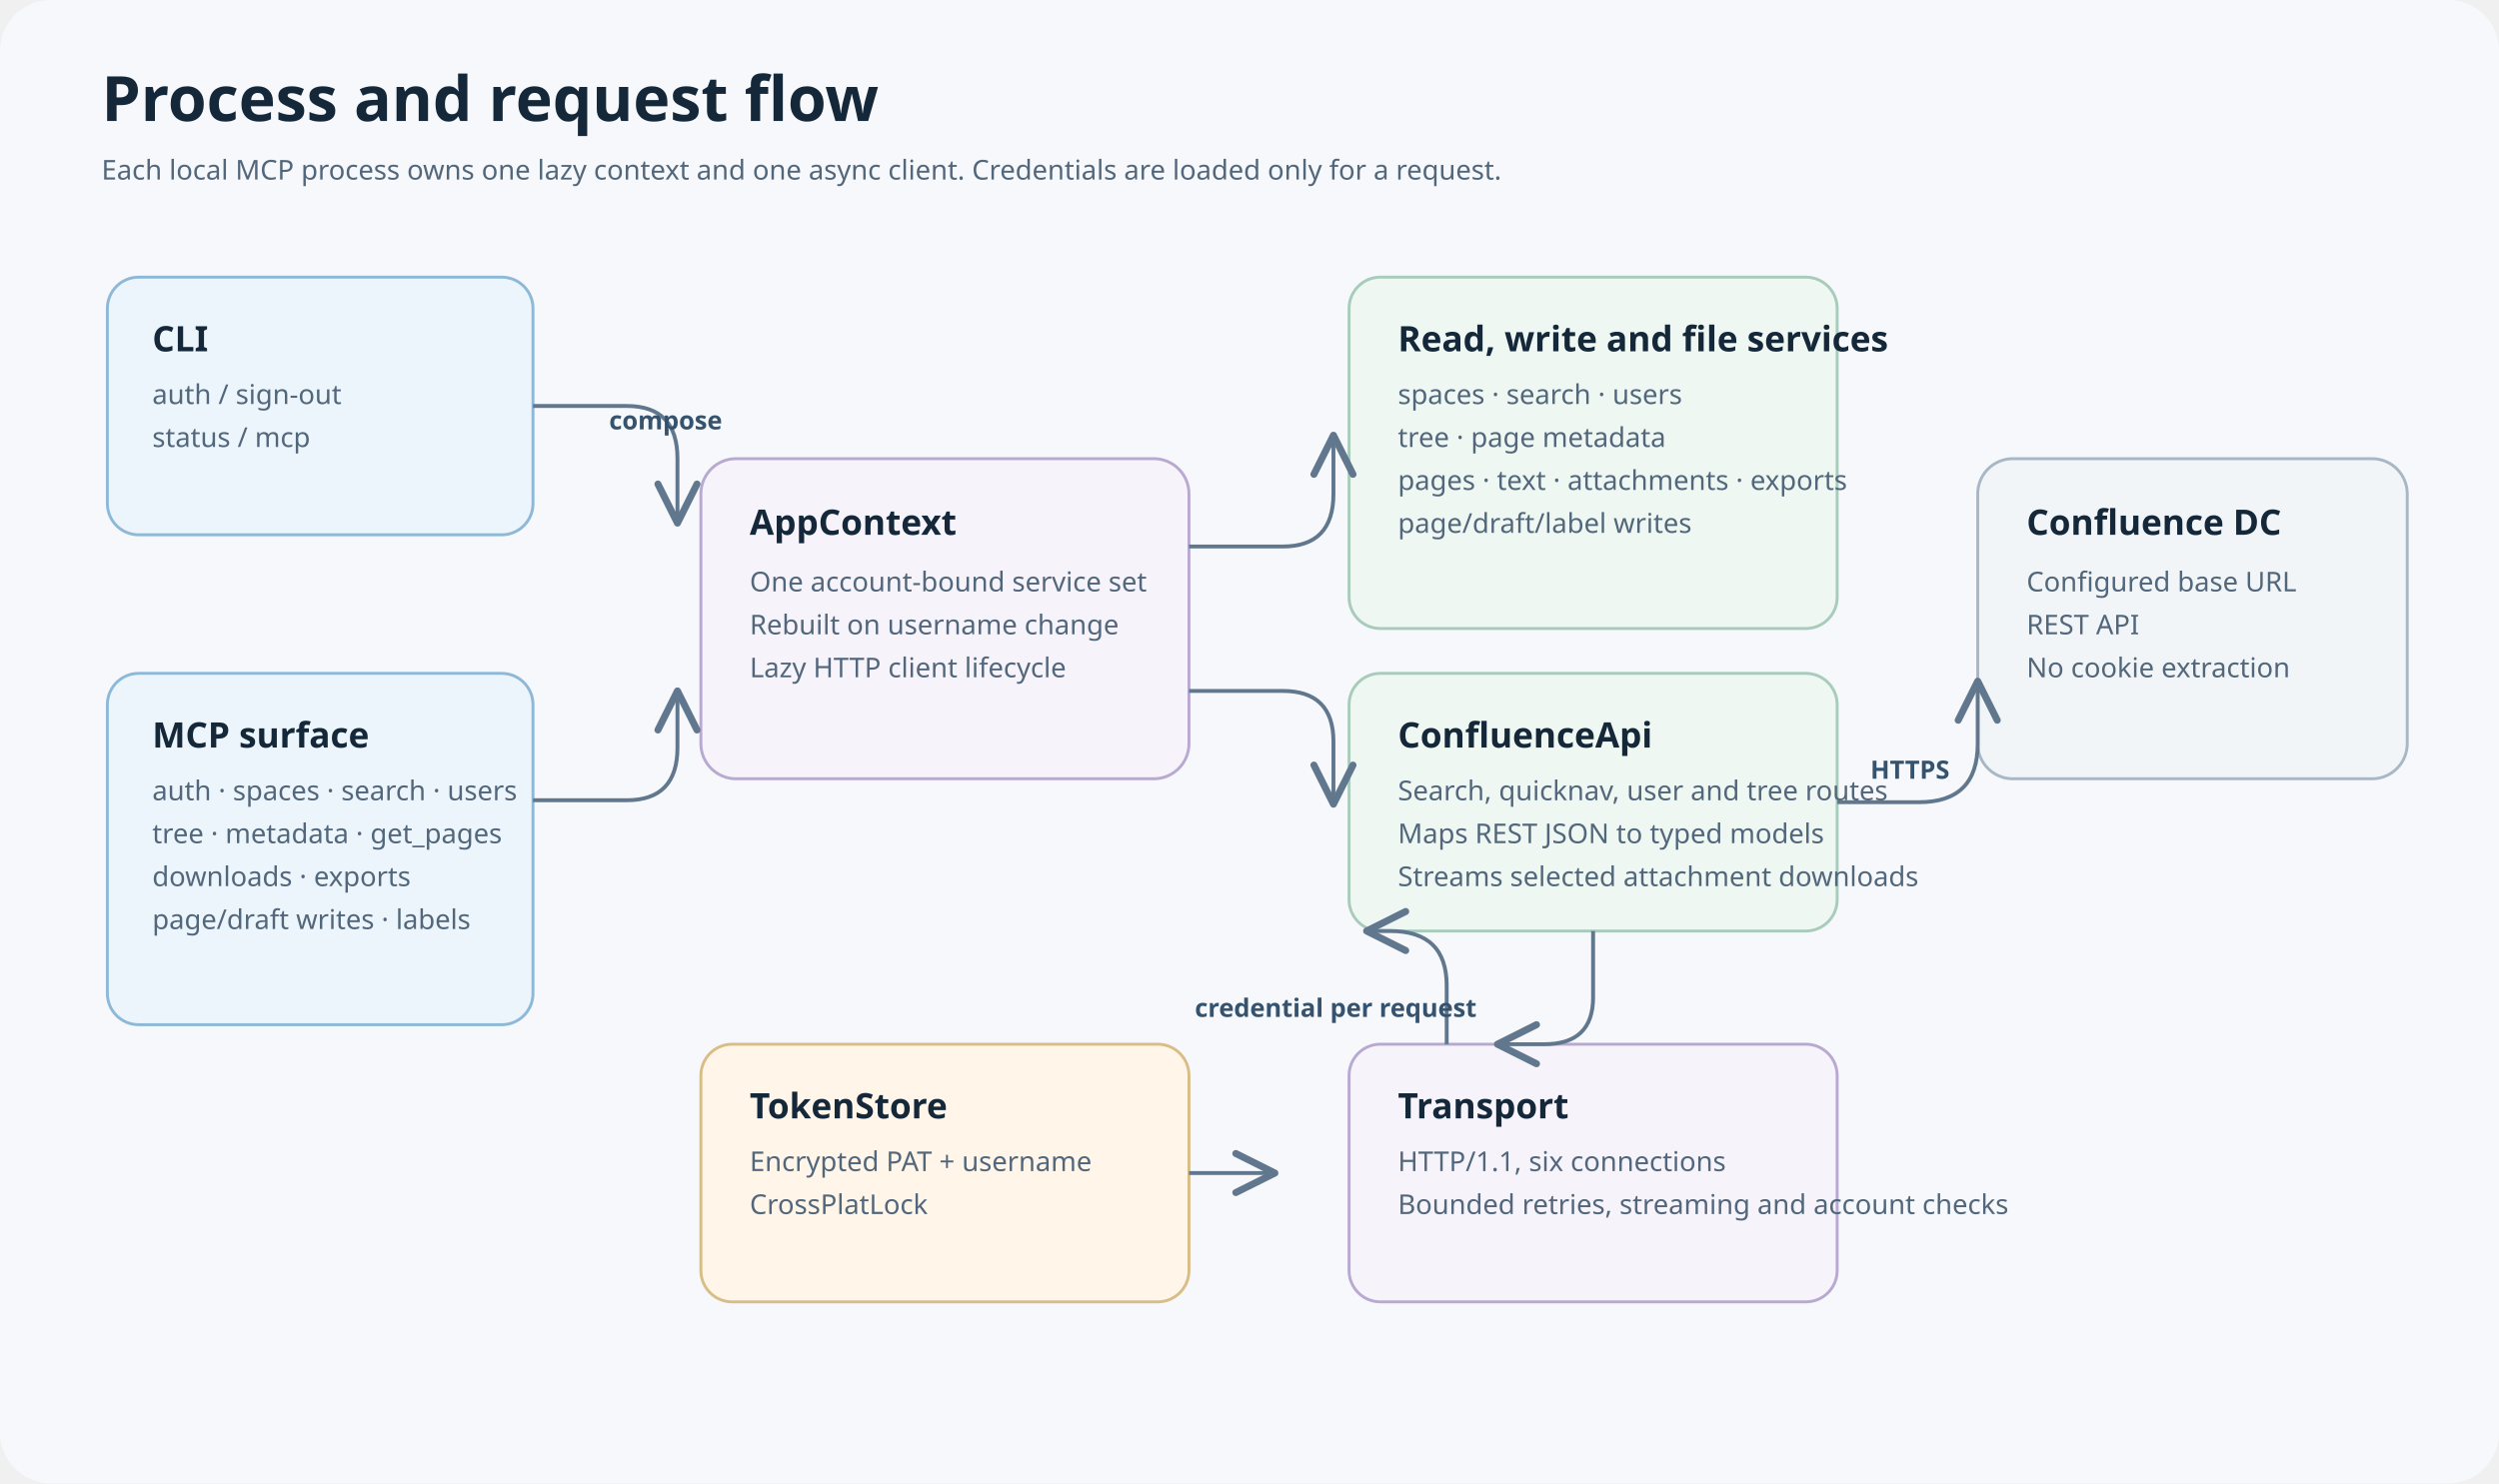
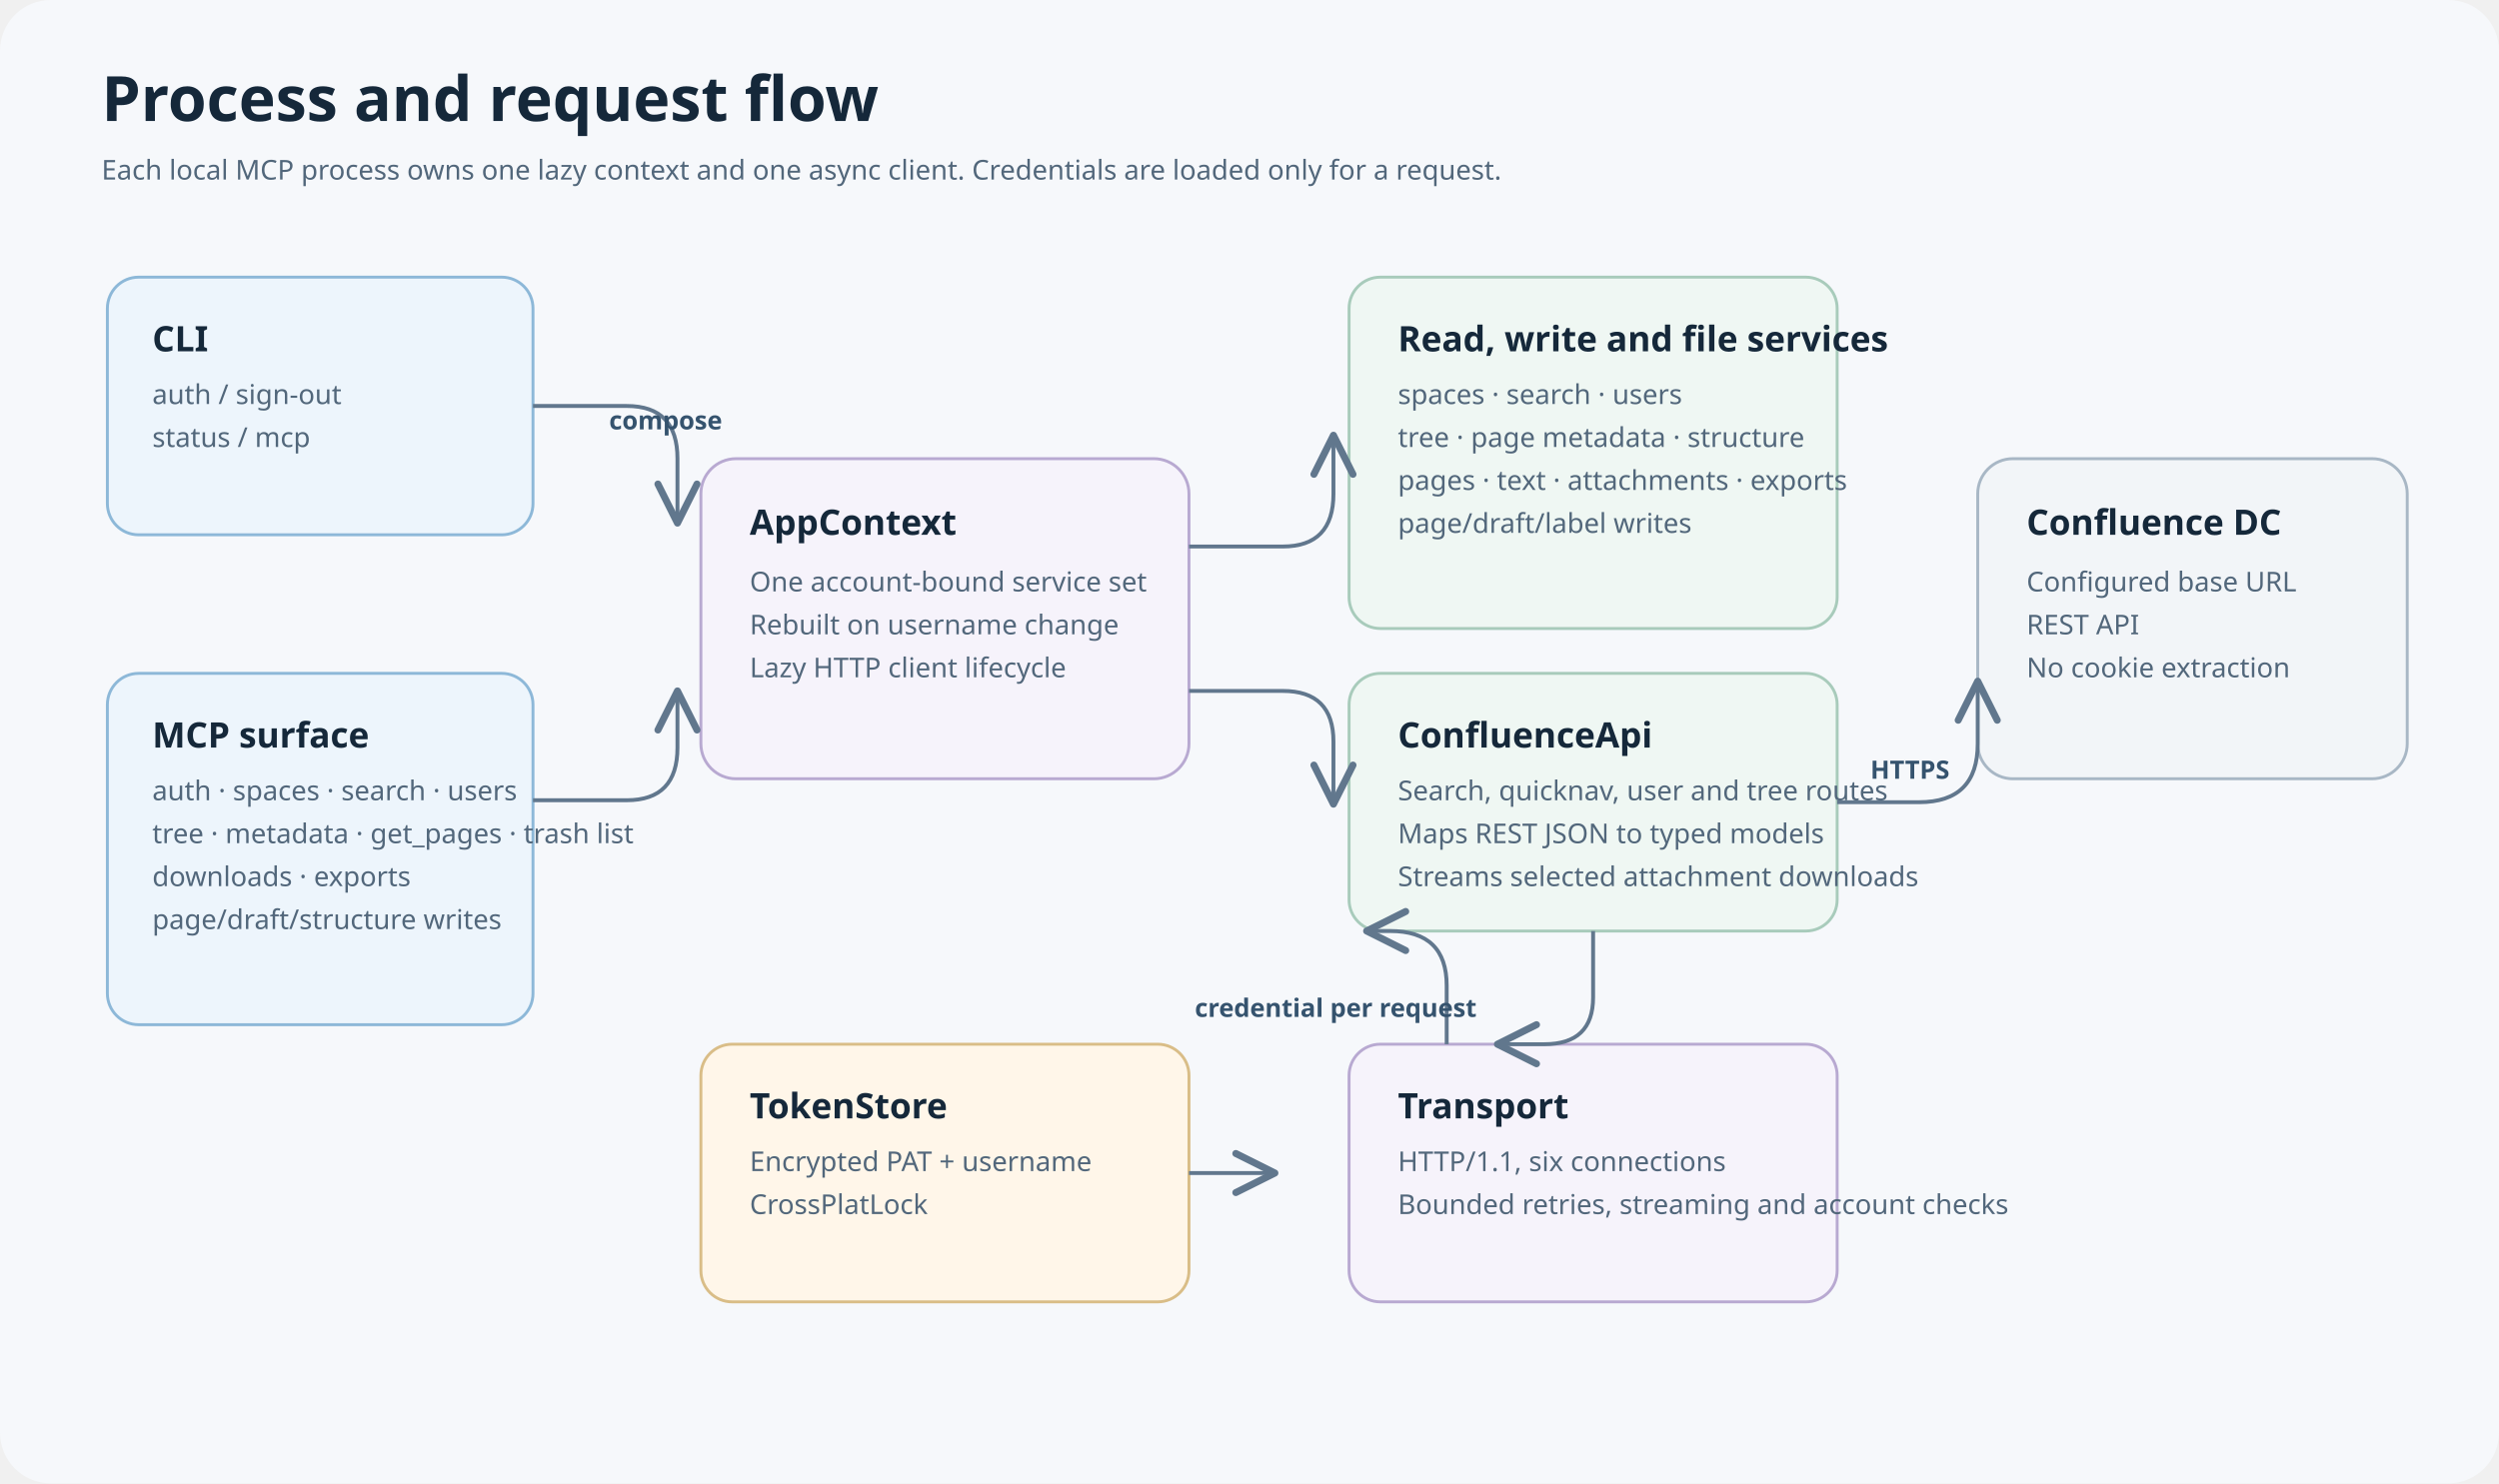
<svg xmlns="http://www.w3.org/2000/svg" viewBox="0 0 1280 760" role="img" aria-labelledby="title desc">
  <defs>
    <marker id="arrow" markerWidth="12" markerHeight="12" refX="10" refY="6" orient="auto">
      <path d="M1 1 11 6 1 11" fill="none" stroke="#61778d" stroke-width="1.8" stroke-linecap="round" stroke-linejoin="round" />
    </marker>
    <style>
      .title{font:700 32px system-ui,sans-serif;fill:#15283a}.head{font:700 18px system-ui,sans-serif;fill:#15283a}
      .body{font:400 14px system-ui,sans-serif;fill:#52677b}.label{font:600 13px system-ui,sans-serif;fill:#35536e}
      .box{fill:#fff;stroke:#c7d4df;stroke-width:1.5}.entry{fill:#edf5fc;stroke:#8db8d8}.core{fill:#f6f3fb;stroke:#b8a9d1}
      .remote{fill:#eff7f3;stroke:#a8cbbb}.secure{fill:#fff6e9;stroke:#d9bd87}.cloud{fill:#f2f5f8;stroke:#a8b7c5}
      .line{fill:none;stroke:#61778d;stroke-width:2;marker-end:url(#arrow)}
    </style>
  </defs>
  <rect width="1280" height="760" rx="26" fill="#f6f8fb" />
  <text x="52" y="62" class="title">Process and request flow</text>
  <text x="52" y="92" class="body">Each local MCP process owns one lazy context and one async client. Credentials are loaded only for a request.</text>
  <rect x="55" y="142" width="218" height="132" rx="16" class="box entry" />
  <text x="78" y="180" class="head">CLI</text>
  <text x="78" y="207" class="body">
    <tspan x="78">auth / sign-out</tspan>
    <tspan x="78" dy="22">status / mcp</tspan>
  </text>
  <rect x="55" y="345" width="218" height="180" rx="16" class="box entry" />
  <text x="78" y="383" class="head">MCP surface</text>
  <text x="78" y="410" class="body">
    <tspan x="78">auth · spaces · search · users</tspan>
-     <tspan x="78" dy="22">tree · metadata · get_pages</tspan>
+     <tspan x="78" dy="22">tree · metadata · get_pages · trash list</tspan>
    <tspan x="78" dy="22">downloads · exports</tspan>
-     <tspan x="78" dy="22">page/draft writes · labels</tspan>
+     <tspan x="78" dy="22">page/draft/structure writes</tspan>
  </text>
  <rect x="359" y="235" width="250" height="164" rx="18" class="box core" />
  <text x="384" y="274" class="head">AppContext</text>
  <text x="384" y="303" class="body">
    <tspan x="384">One account-bound service set</tspan>
    <tspan x="384" dy="22">Rebuilt on username change</tspan>
    <tspan x="384" dy="22">Lazy HTTP client lifecycle</tspan>
  </text>
  <rect x="691" y="142" width="250" height="180" rx="16" class="box remote" />
  <text x="716" y="180" class="head">Read, write and file services</text>
  <text x="716" y="207" class="body">
    <tspan x="716">spaces · search · users</tspan>
-     <tspan x="716" dy="22">tree · page metadata</tspan>
+     <tspan x="716" dy="22">tree · page metadata · structure</tspan>
    <tspan x="716" dy="22">pages · text · attachments · exports</tspan>
    <tspan x="716" dy="22">page/draft/label writes</tspan>
  </text>
  <rect x="691" y="345" width="250" height="132" rx="16" class="box remote" />
  <text x="716" y="383" class="head">ConfluenceApi</text>
  <text x="716" y="410" class="body">
    <tspan x="716">Search, quicknav, user and tree routes</tspan>
    <tspan x="716" dy="22">Maps REST JSON to typed models</tspan>
    <tspan x="716" dy="22">Streams selected attachment downloads</tspan>
  </text>
  <rect x="1013" y="235" width="220" height="164" rx="18" class="box cloud" />
  <text x="1038" y="274" class="head">Confluence DC</text>
  <text x="1038" y="303" class="body">
    <tspan x="1038">Configured base URL</tspan>
    <tspan x="1038" dy="22">REST API</tspan>
    <tspan x="1038" dy="22">No cookie extraction</tspan>
  </text>
  <rect x="359" y="535" width="250" height="132" rx="16" class="box secure" />
  <text x="384" y="573" class="head">TokenStore</text>
  <text x="384" y="600" class="body">
    <tspan x="384">Encrypted PAT + username</tspan>
    <tspan x="384" dy="22">CrossPlatLock</tspan>
  </text>
  <rect x="691" y="535" width="250" height="132" rx="16" class="box core" />
  <text x="716" y="573" class="head">Transport</text>
  <text x="716" y="600" class="body">
    <tspan x="716">HTTP/1.1, six connections</tspan>
    <tspan x="716" dy="22">Bounded retries, streaming and account checks</tspan>
  </text>
  <path d="M273 208h48q26 0 26 27v31" class="line" />
  <path d="M273 410h48q26 0 26-27v-27" class="line" />
  <path d="M609 280h48q26 0 26-27v-28" class="line" />
  <path d="M609 354h48q26 0 26 26v30" class="line" />
  <path d="M941 411h42q30 0 30-30v-30" class="line" />
  <path d="M609 601h42" class="line" />
  <path d="M816 477v34q0 24-25 24h-22" class="line" />
  <path d="M741 535v-30q0-28-29-28h-10" class="line" />
  <text x="312" y="220" class="label">compose</text>
  <text x="612" y="521" class="label">credential per request</text>
  <text x="958" y="399" class="label">HTTPS</text>
</svg>
